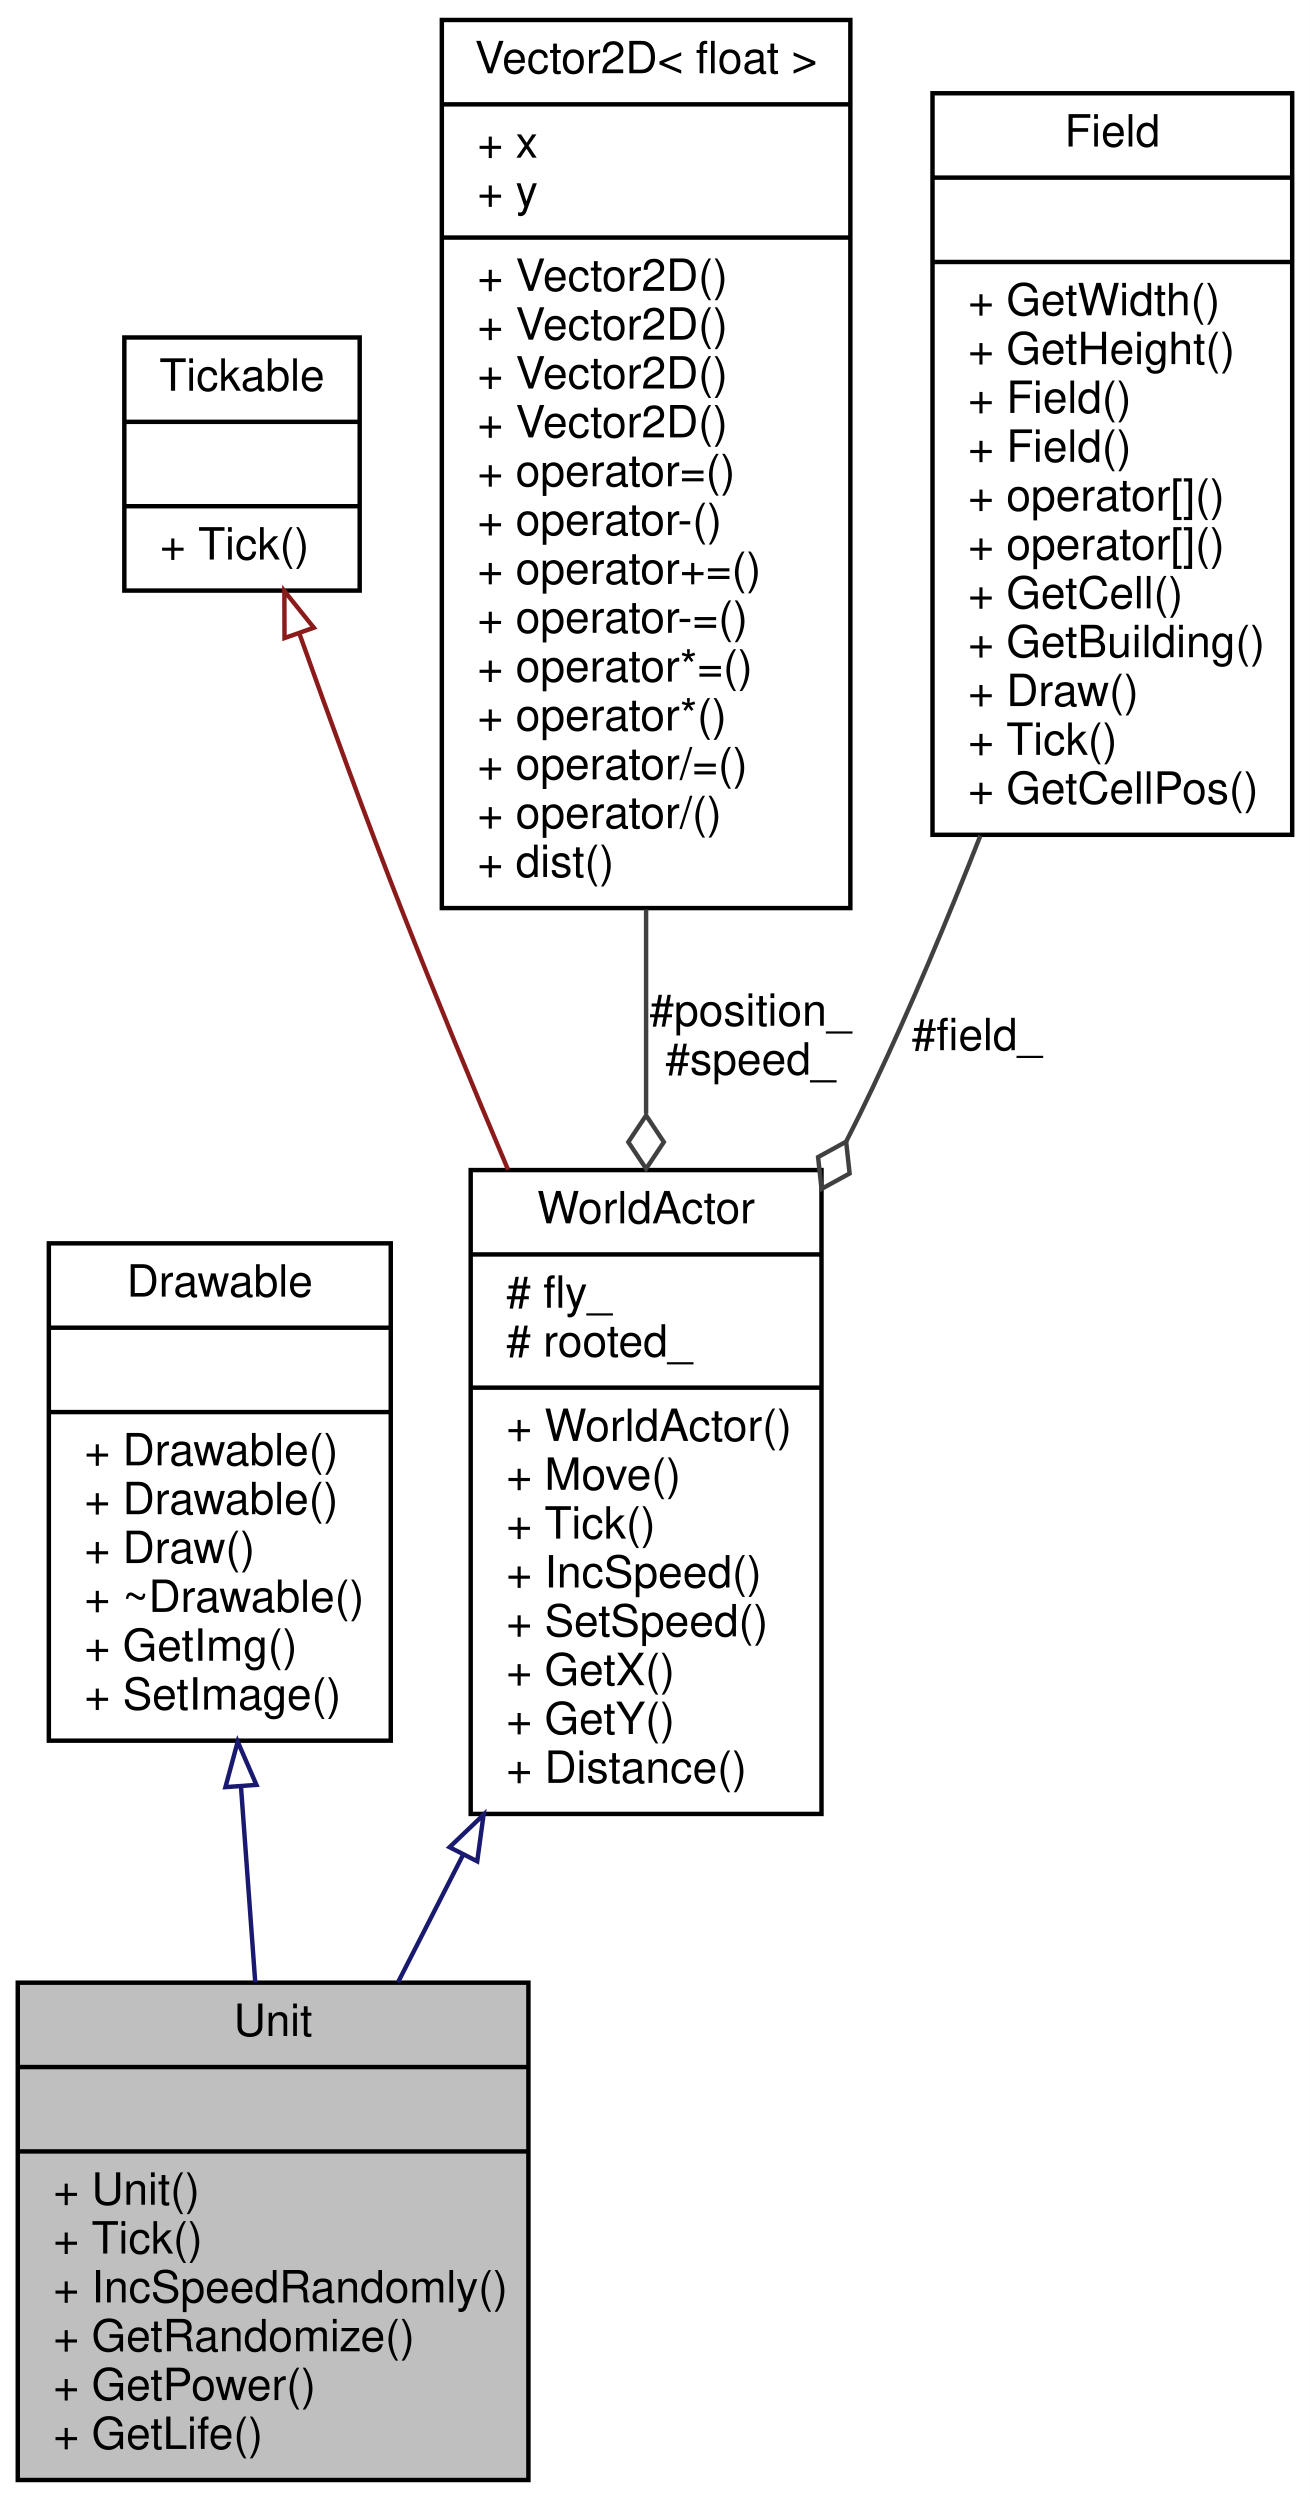
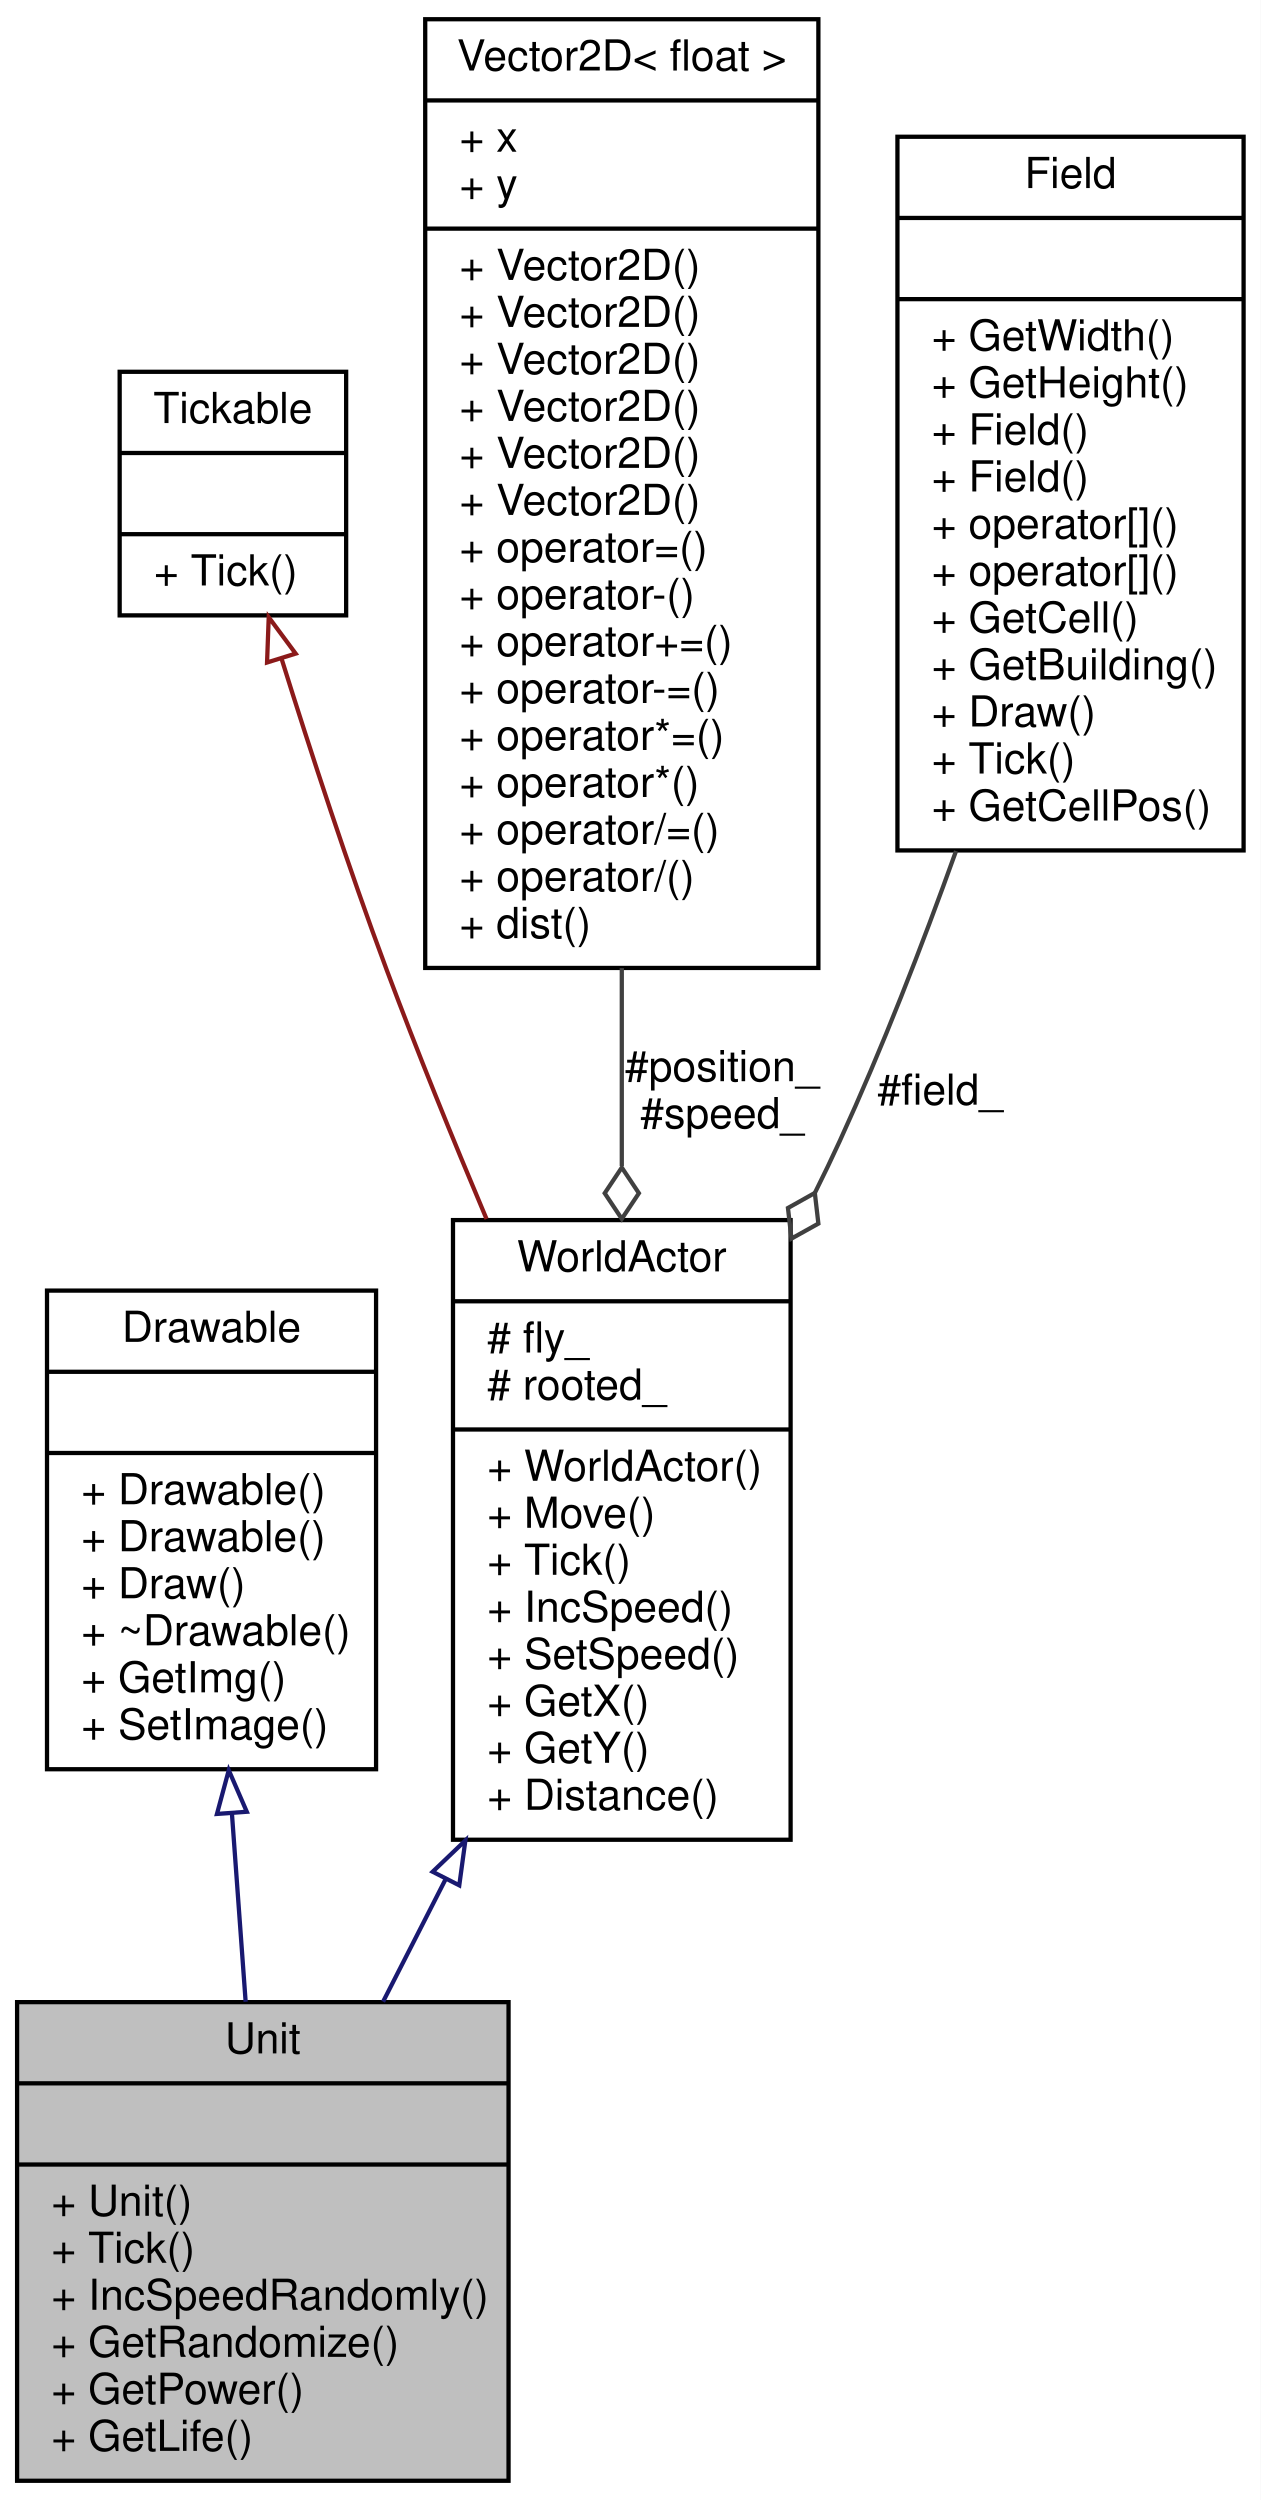
- <svg xmlns="http://www.w3.org/2000/svg" xmlns:xlink="http://www.w3.org/1999/xlink" width="295pt" height="563pt" viewBox="0.00 0.00 295.00 563.00">
-   <g id="graph0" class="graph" transform="scale(1 1) rotate(0) translate(4 559)">
-     <polygon fill="white" stroke="transparent" points="-4,4 -4,-559 291,-559 291,4 -4,4" />
+ <svg xmlns="http://www.w3.org/2000/svg" xmlns:xlink="http://www.w3.org/1999/xlink" width="295pt" height="585pt" viewBox="0.00 0.00 295.00 585.00">
+   <g id="graph0" class="graph" transform="scale(1 1) rotate(0) translate(4 581)">
+     <polygon fill="white" stroke="transparent" points="-4,4 -4,-581 291,-581 291,4 -4,4" />
    <g id="node1" class="node">
      <g id="a_node1">
        <a xlink:title=" ">
          <polygon fill="#bfbfbf" stroke="black" points="0,-0.5 0,-112.5 115,-112.5 115,-0.5 0,-0.5" />
          <text text-anchor="middle" x="57.5" y="-100.5" font-family="Helvetica,sans-Serif" font-size="10.00">Unit</text>
          <polyline fill="none" stroke="black" points="0,-93.5 115,-93.5 " />
          <text text-anchor="middle" x="57.5" y="-81.5" font-family="Helvetica,sans-Serif" font-size="10.00"> </text>
          <polyline fill="none" stroke="black" points="0,-74.5 115,-74.5 " />
          <text text-anchor="start" x="8" y="-62.5" font-family="Helvetica,sans-Serif" font-size="10.00">+ Unit()</text>
          <text text-anchor="start" x="8" y="-51.5" font-family="Helvetica,sans-Serif" font-size="10.00">+ Tick()</text>
          <text text-anchor="start" x="8" y="-40.5" font-family="Helvetica,sans-Serif" font-size="10.00">+ IncSpeedRandomly()</text>
          <text text-anchor="start" x="8" y="-29.5" font-family="Helvetica,sans-Serif" font-size="10.00">+ GetRandomize()</text>
          <text text-anchor="start" x="8" y="-18.5" font-family="Helvetica,sans-Serif" font-size="10.00">+ GetPower()</text>
          <text text-anchor="start" x="8" y="-7.5" font-family="Helvetica,sans-Serif" font-size="10.00">+ GetLife()</text>
        </a>
      </g>
    </g>
    <g id="node2" class="node">
      <g id="a_node2">
        <a xlink:href="class_drawable.html" target="_top" xlink:title=" ">
          <polygon fill="white" stroke="black" points="7,-167 7,-279 84,-279 84,-167 7,-167" />
          <text text-anchor="middle" x="45.5" y="-267" font-family="Helvetica,sans-Serif" font-size="10.00">Drawable</text>
          <polyline fill="none" stroke="black" points="7,-260 84,-260 " />
          <text text-anchor="middle" x="45.5" y="-248" font-family="Helvetica,sans-Serif" font-size="10.00"> </text>
          <polyline fill="none" stroke="black" points="7,-241 84,-241 " />
          <text text-anchor="start" x="15" y="-229" font-family="Helvetica,sans-Serif" font-size="10.00">+ Drawable()</text>
          <text text-anchor="start" x="15" y="-218" font-family="Helvetica,sans-Serif" font-size="10.00">+ Drawable()</text>
          <text text-anchor="start" x="15" y="-207" font-family="Helvetica,sans-Serif" font-size="10.00">+ Draw()</text>
          <text text-anchor="start" x="15" y="-196" font-family="Helvetica,sans-Serif" font-size="10.00">+ ~Drawable()</text>
          <text text-anchor="start" x="15" y="-185" font-family="Helvetica,sans-Serif" font-size="10.00">+ GetImg()</text>
          <text text-anchor="start" x="15" y="-174" font-family="Helvetica,sans-Serif" font-size="10.00">+ SetImage()</text>
        </a>
      </g>
    </g>
    <g id="edge1" class="edge">
      <path fill="none" stroke="midnightblue" d="M50.26,-156.78C51.33,-142.15 52.45,-126.76 53.48,-112.59" />
      <polygon fill="none" stroke="midnightblue" points="46.77,-156.54 49.53,-166.77 53.75,-157.05 46.77,-156.54" />
    </g>
    <g id="node3" class="node">
      <g id="a_node3">
        <a xlink:href="class_world_actor.html" target="_top" xlink:title=" ">
          <polygon fill="white" stroke="black" points="102,-150.5 102,-295.5 181,-295.5 181,-150.5 102,-150.5" />
          <text text-anchor="middle" x="141.5" y="-283.5" font-family="Helvetica,sans-Serif" font-size="10.00">WorldActor</text>
          <polyline fill="none" stroke="black" points="102,-276.5 181,-276.5 " />
          <text text-anchor="start" x="110" y="-264.5" font-family="Helvetica,sans-Serif" font-size="10.00"># fly_</text>
          <text text-anchor="start" x="110" y="-253.5" font-family="Helvetica,sans-Serif" font-size="10.00"># rooted_</text>
          <polyline fill="none" stroke="black" points="102,-246.5 181,-246.5 " />
          <text text-anchor="start" x="110" y="-234.5" font-family="Helvetica,sans-Serif" font-size="10.00">+ WorldActor()</text>
          <text text-anchor="start" x="110" y="-223.5" font-family="Helvetica,sans-Serif" font-size="10.00">+ Move()</text>
          <text text-anchor="start" x="110" y="-212.5" font-family="Helvetica,sans-Serif" font-size="10.00">+ Tick()</text>
          <text text-anchor="start" x="110" y="-201.5" font-family="Helvetica,sans-Serif" font-size="10.00">+ IncSpeed()</text>
          <text text-anchor="start" x="110" y="-190.5" font-family="Helvetica,sans-Serif" font-size="10.00">+ SetSpeed()</text>
          <text text-anchor="start" x="110" y="-179.5" font-family="Helvetica,sans-Serif" font-size="10.00">+ GetX()</text>
          <text text-anchor="start" x="110" y="-168.5" font-family="Helvetica,sans-Serif" font-size="10.00">+ GetY()</text>
          <text text-anchor="start" x="110" y="-157.5" font-family="Helvetica,sans-Serif" font-size="10.00">+ Distance()</text>
        </a>
      </g>
    </g>
    <g id="edge2" class="edge">
      <path fill="none" stroke="midnightblue" d="M100.34,-141.4C95.36,-131.65 90.37,-121.87 85.64,-112.61" />
      <polygon fill="none" stroke="midnightblue" points="97.24,-143.01 104.9,-150.33 103.47,-139.83 97.24,-143.01" />
    </g>
    <g id="node4" class="node">
      <g id="a_node4">
        <a xlink:href="class_tickable.html" target="_top" xlink:title=" ">
-           <polygon fill="white" stroke="black" points="24,-426 24,-483 77,-483 77,-426 24,-426" />
-           <text text-anchor="middle" x="50.5" y="-471" font-family="Helvetica,sans-Serif" font-size="10.00">Tickable</text>
-           <polyline fill="none" stroke="black" points="24,-464 77,-464 " />
-           <text text-anchor="middle" x="50.5" y="-452" font-family="Helvetica,sans-Serif" font-size="10.00"> </text>
-           <polyline fill="none" stroke="black" points="24,-445 77,-445 " />
-           <text text-anchor="start" x="32" y="-433" font-family="Helvetica,sans-Serif" font-size="10.00">+ Tick()</text>
+           <polygon fill="white" stroke="black" points="24,-437 24,-494 77,-494 77,-437 24,-437" />
+           <text text-anchor="middle" x="50.5" y="-482" font-family="Helvetica,sans-Serif" font-size="10.00">Tickable</text>
+           <polyline fill="none" stroke="black" points="24,-475 77,-475 " />
+           <text text-anchor="middle" x="50.5" y="-463" font-family="Helvetica,sans-Serif" font-size="10.00"> </text>
+           <polyline fill="none" stroke="black" points="24,-456 77,-456 " />
+           <text text-anchor="start" x="32" y="-444" font-family="Helvetica,sans-Serif" font-size="10.00">+ Tick()</text>
        </a>
      </g>
    </g>
    <g id="edge3" class="edge">
-       <path fill="none" stroke="#8b1a1a" d="M63.45,-416.24C70.11,-397.48 78.48,-374.44 86.5,-354 93.97,-334.95 102.42,-314.5 110.41,-295.58" />
-       <polygon fill="none" stroke="#8b1a1a" points="60.07,-415.31 60.04,-425.9 66.67,-417.64 60.07,-415.31" />
+       <path fill="none" stroke="#8b1a1a" d="M61.89,-426.84C68.61,-405.34 77.54,-377.98 86.5,-354 93.62,-334.95 101.9,-314.58 109.85,-295.76" />
+       <polygon fill="none" stroke="#8b1a1a" points="58.49,-425.98 58.88,-436.57 65.18,-428.06 58.49,-425.98" />
    </g>
    <g id="node5" class="node">
      <g id="a_node5">
        <a xlink:href="struct_vector2_d.html" target="_top" xlink:title=" ">
-           <polygon fill="white" stroke="black" points="95.5,-354.5 95.5,-554.5 187.5,-554.5 187.5,-354.5 95.5,-354.5" />
-           <text text-anchor="middle" x="141.5" y="-542.5" font-family="Helvetica,sans-Serif" font-size="10.00">Vector2D&lt; float &gt;</text>
-           <polyline fill="none" stroke="black" points="95.5,-535.5 187.5,-535.5 " />
-           <text text-anchor="start" x="103.5" y="-523.5" font-family="Helvetica,sans-Serif" font-size="10.00">+ x</text>
-           <text text-anchor="start" x="103.5" y="-512.5" font-family="Helvetica,sans-Serif" font-size="10.00">+ y</text>
-           <polyline fill="none" stroke="black" points="95.5,-505.5 187.5,-505.5 " />
+           <polygon fill="white" stroke="black" points="95.5,-354.5 95.5,-576.5 187.5,-576.5 187.5,-354.5 95.5,-354.5" />
+           <text text-anchor="middle" x="141.5" y="-564.5" font-family="Helvetica,sans-Serif" font-size="10.00">Vector2D&lt; float &gt;</text>
+           <polyline fill="none" stroke="black" points="95.5,-557.5 187.5,-557.5 " />
+           <text text-anchor="start" x="103.5" y="-545.5" font-family="Helvetica,sans-Serif" font-size="10.00">+ x</text>
+           <text text-anchor="start" x="103.5" y="-534.5" font-family="Helvetica,sans-Serif" font-size="10.00">+ y</text>
+           <polyline fill="none" stroke="black" points="95.5,-527.5 187.5,-527.5 " />
+           <text text-anchor="start" x="103.5" y="-515.5" font-family="Helvetica,sans-Serif" font-size="10.00">+ Vector2D()</text>
+           <text text-anchor="start" x="103.5" y="-504.5" font-family="Helvetica,sans-Serif" font-size="10.00">+ Vector2D()</text>
          <text text-anchor="start" x="103.5" y="-493.5" font-family="Helvetica,sans-Serif" font-size="10.00">+ Vector2D()</text>
          <text text-anchor="start" x="103.5" y="-482.5" font-family="Helvetica,sans-Serif" font-size="10.00">+ Vector2D()</text>
          <text text-anchor="start" x="103.5" y="-471.5" font-family="Helvetica,sans-Serif" font-size="10.00">+ Vector2D()</text>
          <text text-anchor="start" x="103.5" y="-460.5" font-family="Helvetica,sans-Serif" font-size="10.00">+ Vector2D()</text>
          <text text-anchor="start" x="103.5" y="-449.5" font-family="Helvetica,sans-Serif" font-size="10.00">+ operator=()</text>
          <text text-anchor="start" x="103.5" y="-438.5" font-family="Helvetica,sans-Serif" font-size="10.00">+ operator-()</text>
          <text text-anchor="start" x="103.5" y="-427.5" font-family="Helvetica,sans-Serif" font-size="10.00">+ operator+=()</text>
          <text text-anchor="start" x="103.5" y="-416.5" font-family="Helvetica,sans-Serif" font-size="10.00">+ operator-=()</text>
          <text text-anchor="start" x="103.5" y="-405.5" font-family="Helvetica,sans-Serif" font-size="10.00">+ operator*=()</text>
          <text text-anchor="start" x="103.5" y="-394.5" font-family="Helvetica,sans-Serif" font-size="10.00">+ operator*()</text>
          <text text-anchor="start" x="103.5" y="-383.5" font-family="Helvetica,sans-Serif" font-size="10.00">+ operator/=()</text>
          <text text-anchor="start" x="103.5" y="-372.5" font-family="Helvetica,sans-Serif" font-size="10.00">+ operator/()</text>
          <text text-anchor="start" x="103.5" y="-361.5" font-family="Helvetica,sans-Serif" font-size="10.00">+ dist()</text>
        </a>
      </g>
    </g>
    <g id="edge4" class="edge">
-       <path fill="none" stroke="#404040" d="M141.5,-354.17C141.5,-338.84 141.5,-323.13 141.5,-308.18" />
-       <polygon fill="none" stroke="#404040" points="141.5,-307.81 137.5,-301.81 141.5,-295.81 145.5,-301.81 141.5,-307.81" />
+       <path fill="none" stroke="#404040" d="M141.5,-354.46C141.5,-338.9 141.5,-323.11 141.5,-308.15" />
+       <polygon fill="none" stroke="#404040" points="141.5,-307.79 137.5,-301.79 141.5,-295.79 145.5,-301.79 141.5,-307.79" />
      <text text-anchor="middle" x="165" y="-328" font-family="Helvetica,sans-Serif" font-size="10.00"> #position_</text>
      <text text-anchor="middle" x="165" y="-317" font-family="Helvetica,sans-Serif" font-size="10.00">#speed_</text>
    </g>
    <g id="node6" class="node">
      <g id="a_node6">
        <a xlink:href="class_field.html" target="_top" xlink:title=" ">
-           <polygon fill="white" stroke="black" points="206,-371 206,-538 287,-538 287,-371 206,-371" />
-           <text text-anchor="middle" x="246.5" y="-526" font-family="Helvetica,sans-Serif" font-size="10.00">Field</text>
-           <polyline fill="none" stroke="black" points="206,-519 287,-519 " />
-           <text text-anchor="middle" x="246.5" y="-507" font-family="Helvetica,sans-Serif" font-size="10.00"> </text>
-           <polyline fill="none" stroke="black" points="206,-500 287,-500 " />
-           <text text-anchor="start" x="214" y="-488" font-family="Helvetica,sans-Serif" font-size="10.00">+ GetWidth()</text>
-           <text text-anchor="start" x="214" y="-477" font-family="Helvetica,sans-Serif" font-size="10.00">+ GetHeight()</text>
+           <polygon fill="white" stroke="black" points="206,-382 206,-549 287,-549 287,-382 206,-382" />
+           <text text-anchor="middle" x="246.5" y="-537" font-family="Helvetica,sans-Serif" font-size="10.00">Field</text>
+           <polyline fill="none" stroke="black" points="206,-530 287,-530 " />
+           <text text-anchor="middle" x="246.5" y="-518" font-family="Helvetica,sans-Serif" font-size="10.00"> </text>
+           <polyline fill="none" stroke="black" points="206,-511 287,-511 " />
+           <text text-anchor="start" x="214" y="-499" font-family="Helvetica,sans-Serif" font-size="10.00">+ GetWidth()</text>
+           <text text-anchor="start" x="214" y="-488" font-family="Helvetica,sans-Serif" font-size="10.00">+ GetHeight()</text>
+           <text text-anchor="start" x="214" y="-477" font-family="Helvetica,sans-Serif" font-size="10.00">+ Field()</text>
          <text text-anchor="start" x="214" y="-466" font-family="Helvetica,sans-Serif" font-size="10.00">+ Field()</text>
-           <text text-anchor="start" x="214" y="-455" font-family="Helvetica,sans-Serif" font-size="10.00">+ Field()</text>
+           <text text-anchor="start" x="214" y="-455" font-family="Helvetica,sans-Serif" font-size="10.00">+ operator[]()</text>
          <text text-anchor="start" x="214" y="-444" font-family="Helvetica,sans-Serif" font-size="10.00">+ operator[]()</text>
-           <text text-anchor="start" x="214" y="-433" font-family="Helvetica,sans-Serif" font-size="10.00">+ operator[]()</text>
-           <text text-anchor="start" x="214" y="-422" font-family="Helvetica,sans-Serif" font-size="10.00">+ GetCell()</text>
-           <text text-anchor="start" x="214" y="-411" font-family="Helvetica,sans-Serif" font-size="10.00">+ GetBuilding()</text>
-           <text text-anchor="start" x="214" y="-400" font-family="Helvetica,sans-Serif" font-size="10.00">+ Draw()</text>
-           <text text-anchor="start" x="214" y="-389" font-family="Helvetica,sans-Serif" font-size="10.00">+ Tick()</text>
-           <text text-anchor="start" x="214" y="-378" font-family="Helvetica,sans-Serif" font-size="10.00">+ GetCellPos()</text>
+           <text text-anchor="start" x="214" y="-433" font-family="Helvetica,sans-Serif" font-size="10.00">+ GetCell()</text>
+           <text text-anchor="start" x="214" y="-422" font-family="Helvetica,sans-Serif" font-size="10.00">+ GetBuilding()</text>
+           <text text-anchor="start" x="214" y="-411" font-family="Helvetica,sans-Serif" font-size="10.00">+ Draw()</text>
+           <text text-anchor="start" x="214" y="-400" font-family="Helvetica,sans-Serif" font-size="10.00">+ Tick()</text>
+           <text text-anchor="start" x="214" y="-389" font-family="Helvetica,sans-Serif" font-size="10.00">+ GetCellPos()</text>
        </a>
      </g>
    </g>
    <g id="edge5" class="edge">
-       <path fill="none" stroke="#404040" d="M216.77,-370.78C209.36,-351.89 201.06,-332.07 192.5,-314 190.62,-310.03 188.64,-306 186.58,-301.96" />
-       <polygon fill="none" stroke="#404040" points="186.55,-301.9 180.23,-298.42 181.01,-291.26 187.33,-294.73 186.55,-301.9" />
+       <path fill="none" stroke="#404040" d="M219.71,-381.86C211.7,-359.52 202.39,-335.57 192.5,-314 190.67,-310.01 188.73,-305.96 186.7,-301.9" />
+       <polygon fill="none" stroke="#404040" points="186.67,-301.85 180.38,-298.33 181.2,-291.17 187.5,-294.68 186.67,-301.85" />
      <text text-anchor="middle" x="216" y="-322.5" font-family="Helvetica,sans-Serif" font-size="10.00"> #field_</text>
    </g>
  </g>
</svg>
